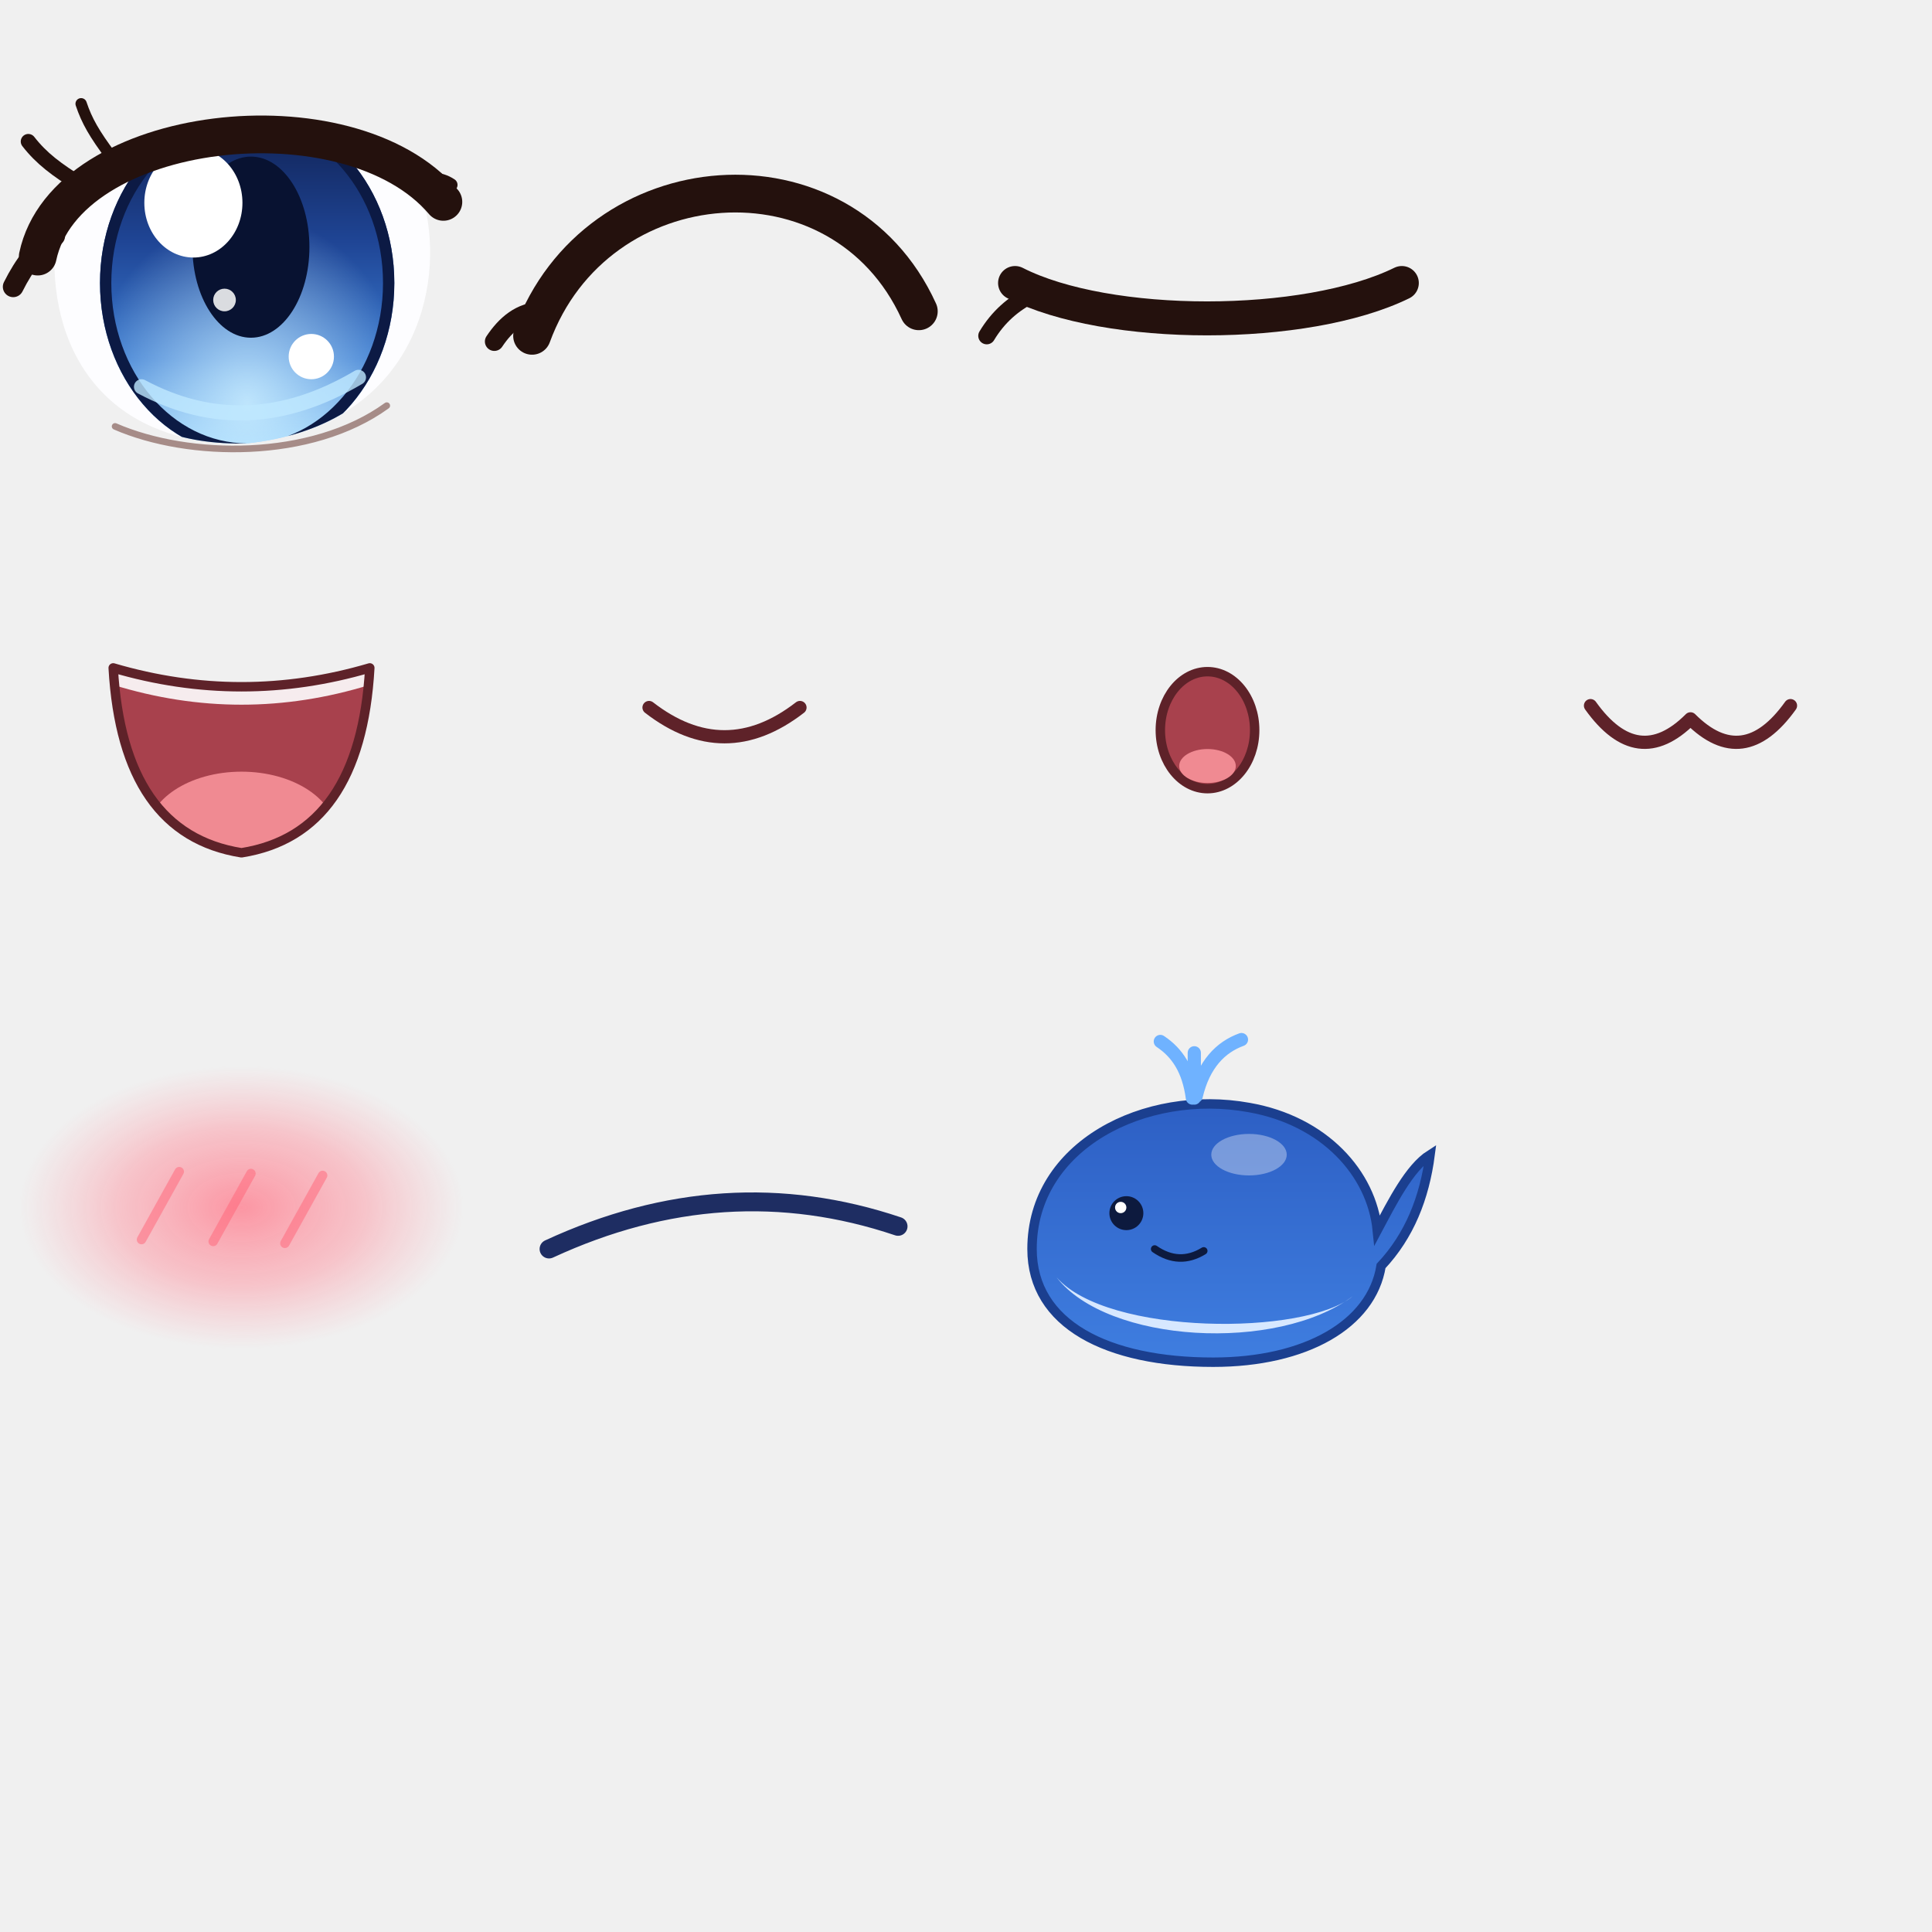
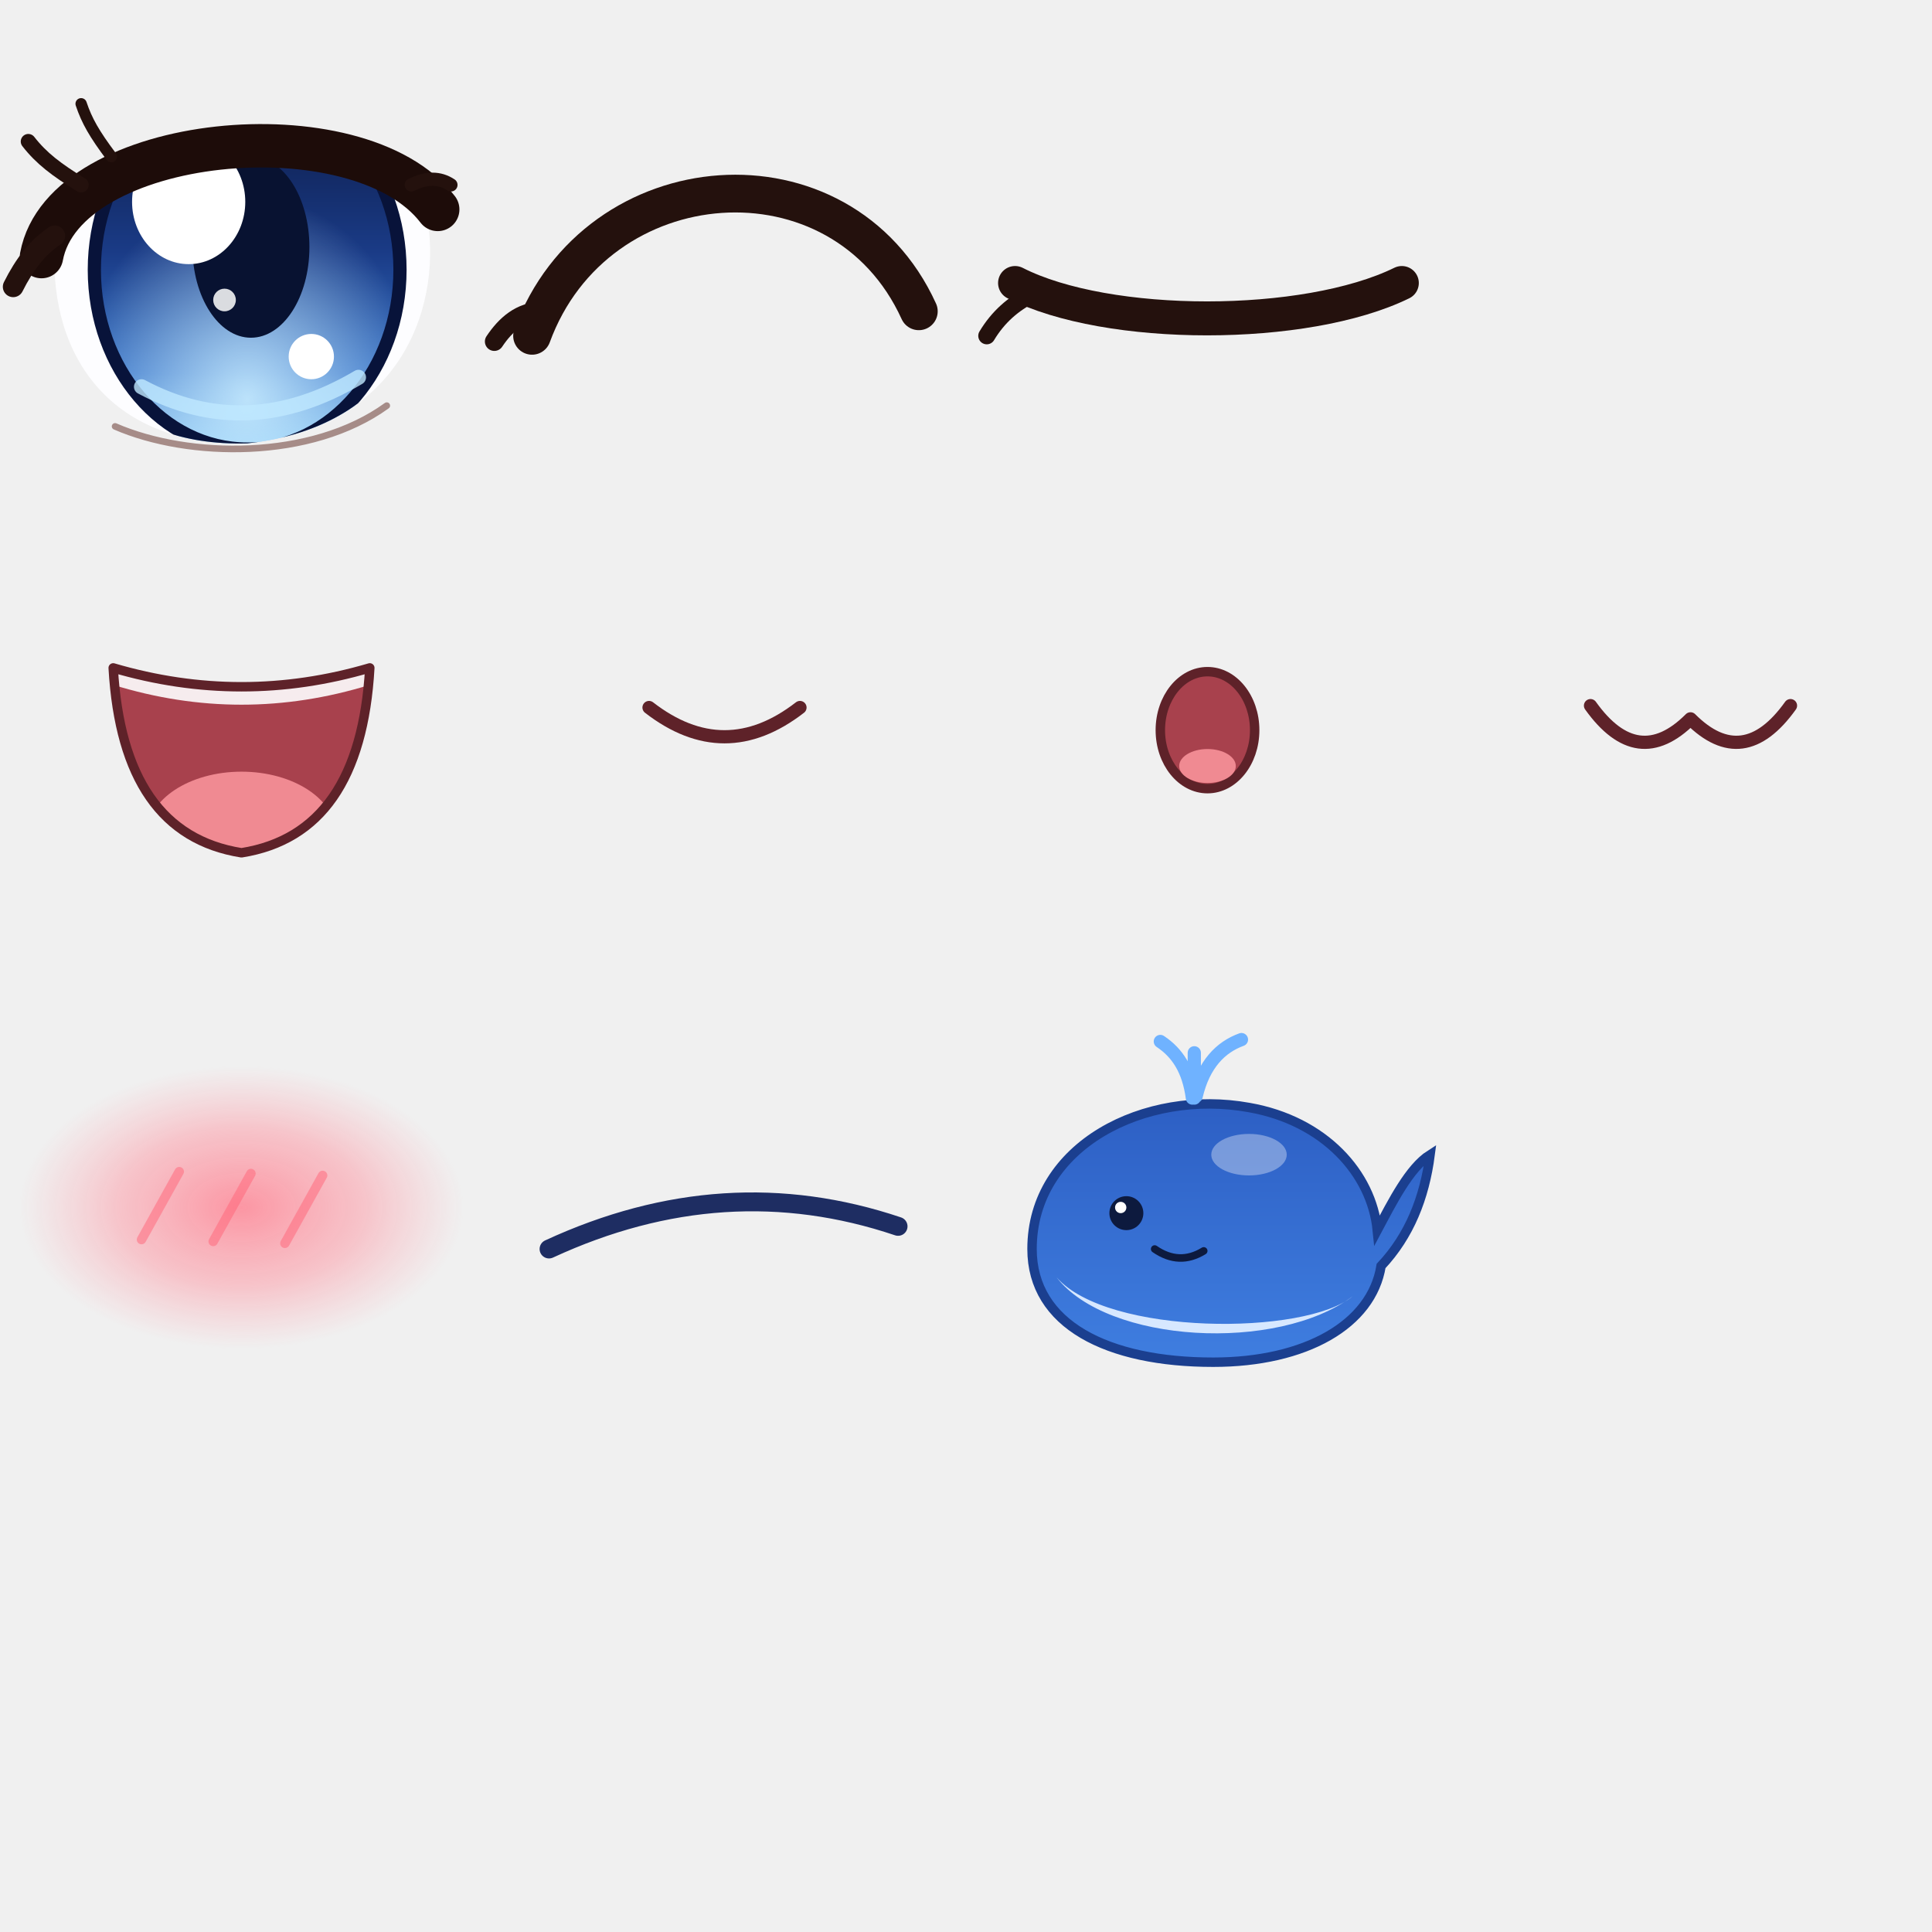
<svg xmlns="http://www.w3.org/2000/svg" width="2048" height="2048" viewBox="0 0 2048 2048">
  <defs>
    <linearGradient id="iris" x1="0" y1="0" x2="0" y2="1">
-       <stop offset="0" stop-color="#0f1f4f" />
-       <stop offset="0.38" stop-color="#1f4595" />
-       <stop offset="0.72" stop-color="#3a7ad0" />
-       <stop offset="1" stop-color="#9ad6ff" />
+       <stop offset="0" stop-color="#0b1740" />
+       <stop offset="0.45" stop-color="#1a3b86" />
+       <stop offset="0.78" stop-color="#3470c6" />
+       <stop offset="1" stop-color="#86c8f6" />
    </linearGradient>
    <radialGradient id="irisglow" cx="0.5" cy="0.85" r="0.55">
      <stop offset="0" stop-color="#c8ecff" stop-opacity="0.9" />
      <stop offset="1" stop-color="#c8ecff" stop-opacity="0" />
    </radialGradient>
    <clipPath id="eyeclip">
      <path d="M58 262 C 78 150, 382 118, 452 226 C 470 318, 430 452, 262 470 C 120 474, 52 380, 58 262 Z" />
    </clipPath>
    <radialGradient id="blush" cx="0.5" cy="0.5" r="0.5">
      <stop offset="0" stop-color="#ff7d8e" stop-opacity="0.78" />
      <stop offset="0.55" stop-color="#ff8c9a" stop-opacity="0.45" />
      <stop offset="1" stop-color="#ff9aa6" stop-opacity="0" />
    </radialGradient>
    <clipPath id="mouthclip">
      <path d="M120 196 Q 256 236 392 196 Q 382 372 256 392 Q 130 372 120 196 Z" />
    </clipPath>
    <linearGradient id="whale" x1="0" y1="0" x2="0" y2="1">
      <stop offset="0" stop-color="#2d5fc4" />
      <stop offset="1" stop-color="#3f7ee0" />
    </linearGradient>
  </defs>
  <g transform="translate(0,0)">
    <path d="M58 262 C 78 150, 382 118, 452 226 C 470 318, 430 452, 262 470 C 120 474, 52 380, 58 262 Z" fill="#fdfdff" />
    <g clip-path="url(#eyeclip)">
-       <ellipse cx="262" cy="300" rx="156" ry="182" fill="url(#iris)" />
-       <ellipse cx="262" cy="300" rx="156" ry="182" fill="url(#irisglow)" />
-       <ellipse cx="262" cy="300" rx="150" ry="176" fill="none" stroke="#0c1a44" stroke-width="12" />
+       <ellipse cx="262" cy="286" rx="168" ry="196" fill="url(#iris)" />
+       <ellipse cx="262" cy="286" rx="168" ry="196" fill="url(#irisglow)" />
+       <ellipse cx="262" cy="286" rx="162" ry="190" fill="none" stroke="#08133a" stroke-width="14" />
      <ellipse cx="266" cy="262" rx="62" ry="96" fill="#081231" />
      <path d="M150 410 Q 262 470 380 400" fill="none" stroke="#bfe8ff" stroke-width="16" stroke-opacity="0.8" stroke-linecap="round" />
-       <ellipse cx="205" cy="215" rx="52" ry="58" fill="#ffffff" />
+       <ellipse cx="200" cy="214" rx="60" ry="66" fill="#ffffff" />
      <circle cx="330" cy="378" r="24" fill="#ffffff" />
      <circle cx="238" cy="318" r="12" fill="#ffffff" fill-opacity="0.85" />
    </g>
-     <path d="M40 272 C 70 130, 370 96, 470 214" fill="none" stroke="#24110d" stroke-width="40" stroke-linecap="round" />
+     <path d="M44 272 C 68 142, 380 112, 464 222" fill="none" stroke="#1d0c09" stroke-width="46" stroke-linecap="round" />
    <path d="M58 250 C 40 262, 26 280, 14 304" fill="none" stroke="#24110d" stroke-width="22" stroke-linecap="round" />
    <path d="M86 196 C 60 180, 44 168, 30 150" fill="none" stroke="#24110d" stroke-width="16" stroke-linecap="round" />
    <path d="M118 166 C 100 142, 92 128, 86 110" fill="none" stroke="#24110d" stroke-width="12" stroke-linecap="round" />
    <path d="M436 196 C 452 188, 466 188, 478 196" fill="none" stroke="#24110d" stroke-width="14" stroke-linecap="round" />
    <path d="M122 452 C 200 486, 330 488, 410 430" fill="none" stroke="#6a3b33" stroke-width="7" stroke-opacity="0.55" stroke-linecap="round" />
  </g>
  <g transform="translate(512,0)">
    <path d="M52 356 C 120 170, 380 150, 462 330" fill="none" stroke="#24110d" stroke-width="40" stroke-linecap="round" />
    <path d="M62 330 C 40 330, 24 344, 12 362" fill="none" stroke="#24110d" stroke-width="20" stroke-linecap="round" />
  </g>
  <g transform="translate(1024,0)">
    <path d="M52 300 C 150 350, 360 350, 462 300" fill="none" stroke="#24110d" stroke-width="36" stroke-linecap="round" />
    <path d="M70 312 C 50 322, 34 336, 22 356" fill="none" stroke="#24110d" stroke-width="18" stroke-linecap="round" />
  </g>
  <g transform="translate(0,512)">
    <path d="M120 196 Q 256 236 392 196 Q 382 372 256 392 Q 130 372 120 196 Z" fill="#a8414d" />
    <g clip-path="url(#mouthclip)">
      <ellipse cx="256" cy="372" rx="100" ry="66" fill="#f08a92" />
      <path d="M120 196 Q 256 236 392 196 L 392 214 Q 256 256 120 214 Z" fill="#ffffff" fill-opacity="0.9" />
    </g>
    <path d="M120 196 Q 256 236 392 196 Q 382 372 256 392 Q 130 372 120 196 Z" fill="none" stroke="#5e2229" stroke-width="10" stroke-linejoin="round" />
  </g>
  <g transform="translate(512,512)">
    <path d="M176 238 Q 256 300 336 238" fill="none" stroke="#5e2229" stroke-width="14" stroke-linecap="round" />
  </g>
  <g transform="translate(1024,512)">
    <ellipse cx="256" cy="262" rx="50" ry="62" fill="#a8414d" stroke="#5e2229" stroke-width="10" />
    <ellipse cx="256" cy="300" rx="30" ry="18" fill="#f08a92" />
  </g>
  <g transform="translate(1536,512)">
    <path d="M150 236 Q 200 306 256 250 Q 312 306 362 236" fill="none" stroke="#5e2229" stroke-width="14" stroke-linecap="round" stroke-linejoin="round" />
  </g>
  <g transform="translate(0,1024)">
    <ellipse cx="256" cy="256" rx="236" ry="150" fill="url(#blush)" />
    <path d="M150 290 L 190 218 M 226 292 L 266 220 M 302 294 L 342 222" stroke="#ff6479" stroke-width="10" stroke-opacity="0.5" stroke-linecap="round" />
  </g>
  <g transform="translate(512,1024)">
    <path d="M70 300 Q 256 214 440 276" fill="none" stroke="#1e2d62" stroke-width="20" stroke-linecap="round" />
  </g>
  <g transform="translate(1024,1024)">
    <path d="M70 300 C 70 190, 190 130, 300 150 C 380 164, 430 220, 436 280 C 452 250, 470 214, 492 200 C 486 246, 470 286, 440 318 C 430 380, 360 420, 262 420 C 150 420, 70 380, 70 300 Z" fill="url(#whale)" stroke="#1b3f8f" stroke-width="10" />
    <path d="M96 330 C 150 400, 330 410, 410 350 C 360 392, 150 392, 96 330 Z" fill="#d7e8ff" />
    <circle cx="170" cy="262" r="18" fill="#0d1a3e" />
    <circle cx="164" cy="256" r="6" fill="#ffffff" />
    <path d="M200 300 Q 226 318 252 302" fill="none" stroke="#0d1a3e" stroke-width="8" stroke-linecap="round" />
    <path d="M240 140 C 236 110, 224 92, 206 80 M 244 138 C 252 104, 270 86, 292 78 M 242 140 L 242 92" fill="none" stroke="#6fb2ff" stroke-width="14" stroke-linecap="round" />
    <ellipse cx="300" cy="200" rx="40" ry="22" fill="#ffffff" fill-opacity="0.35" />
  </g>
</svg>
